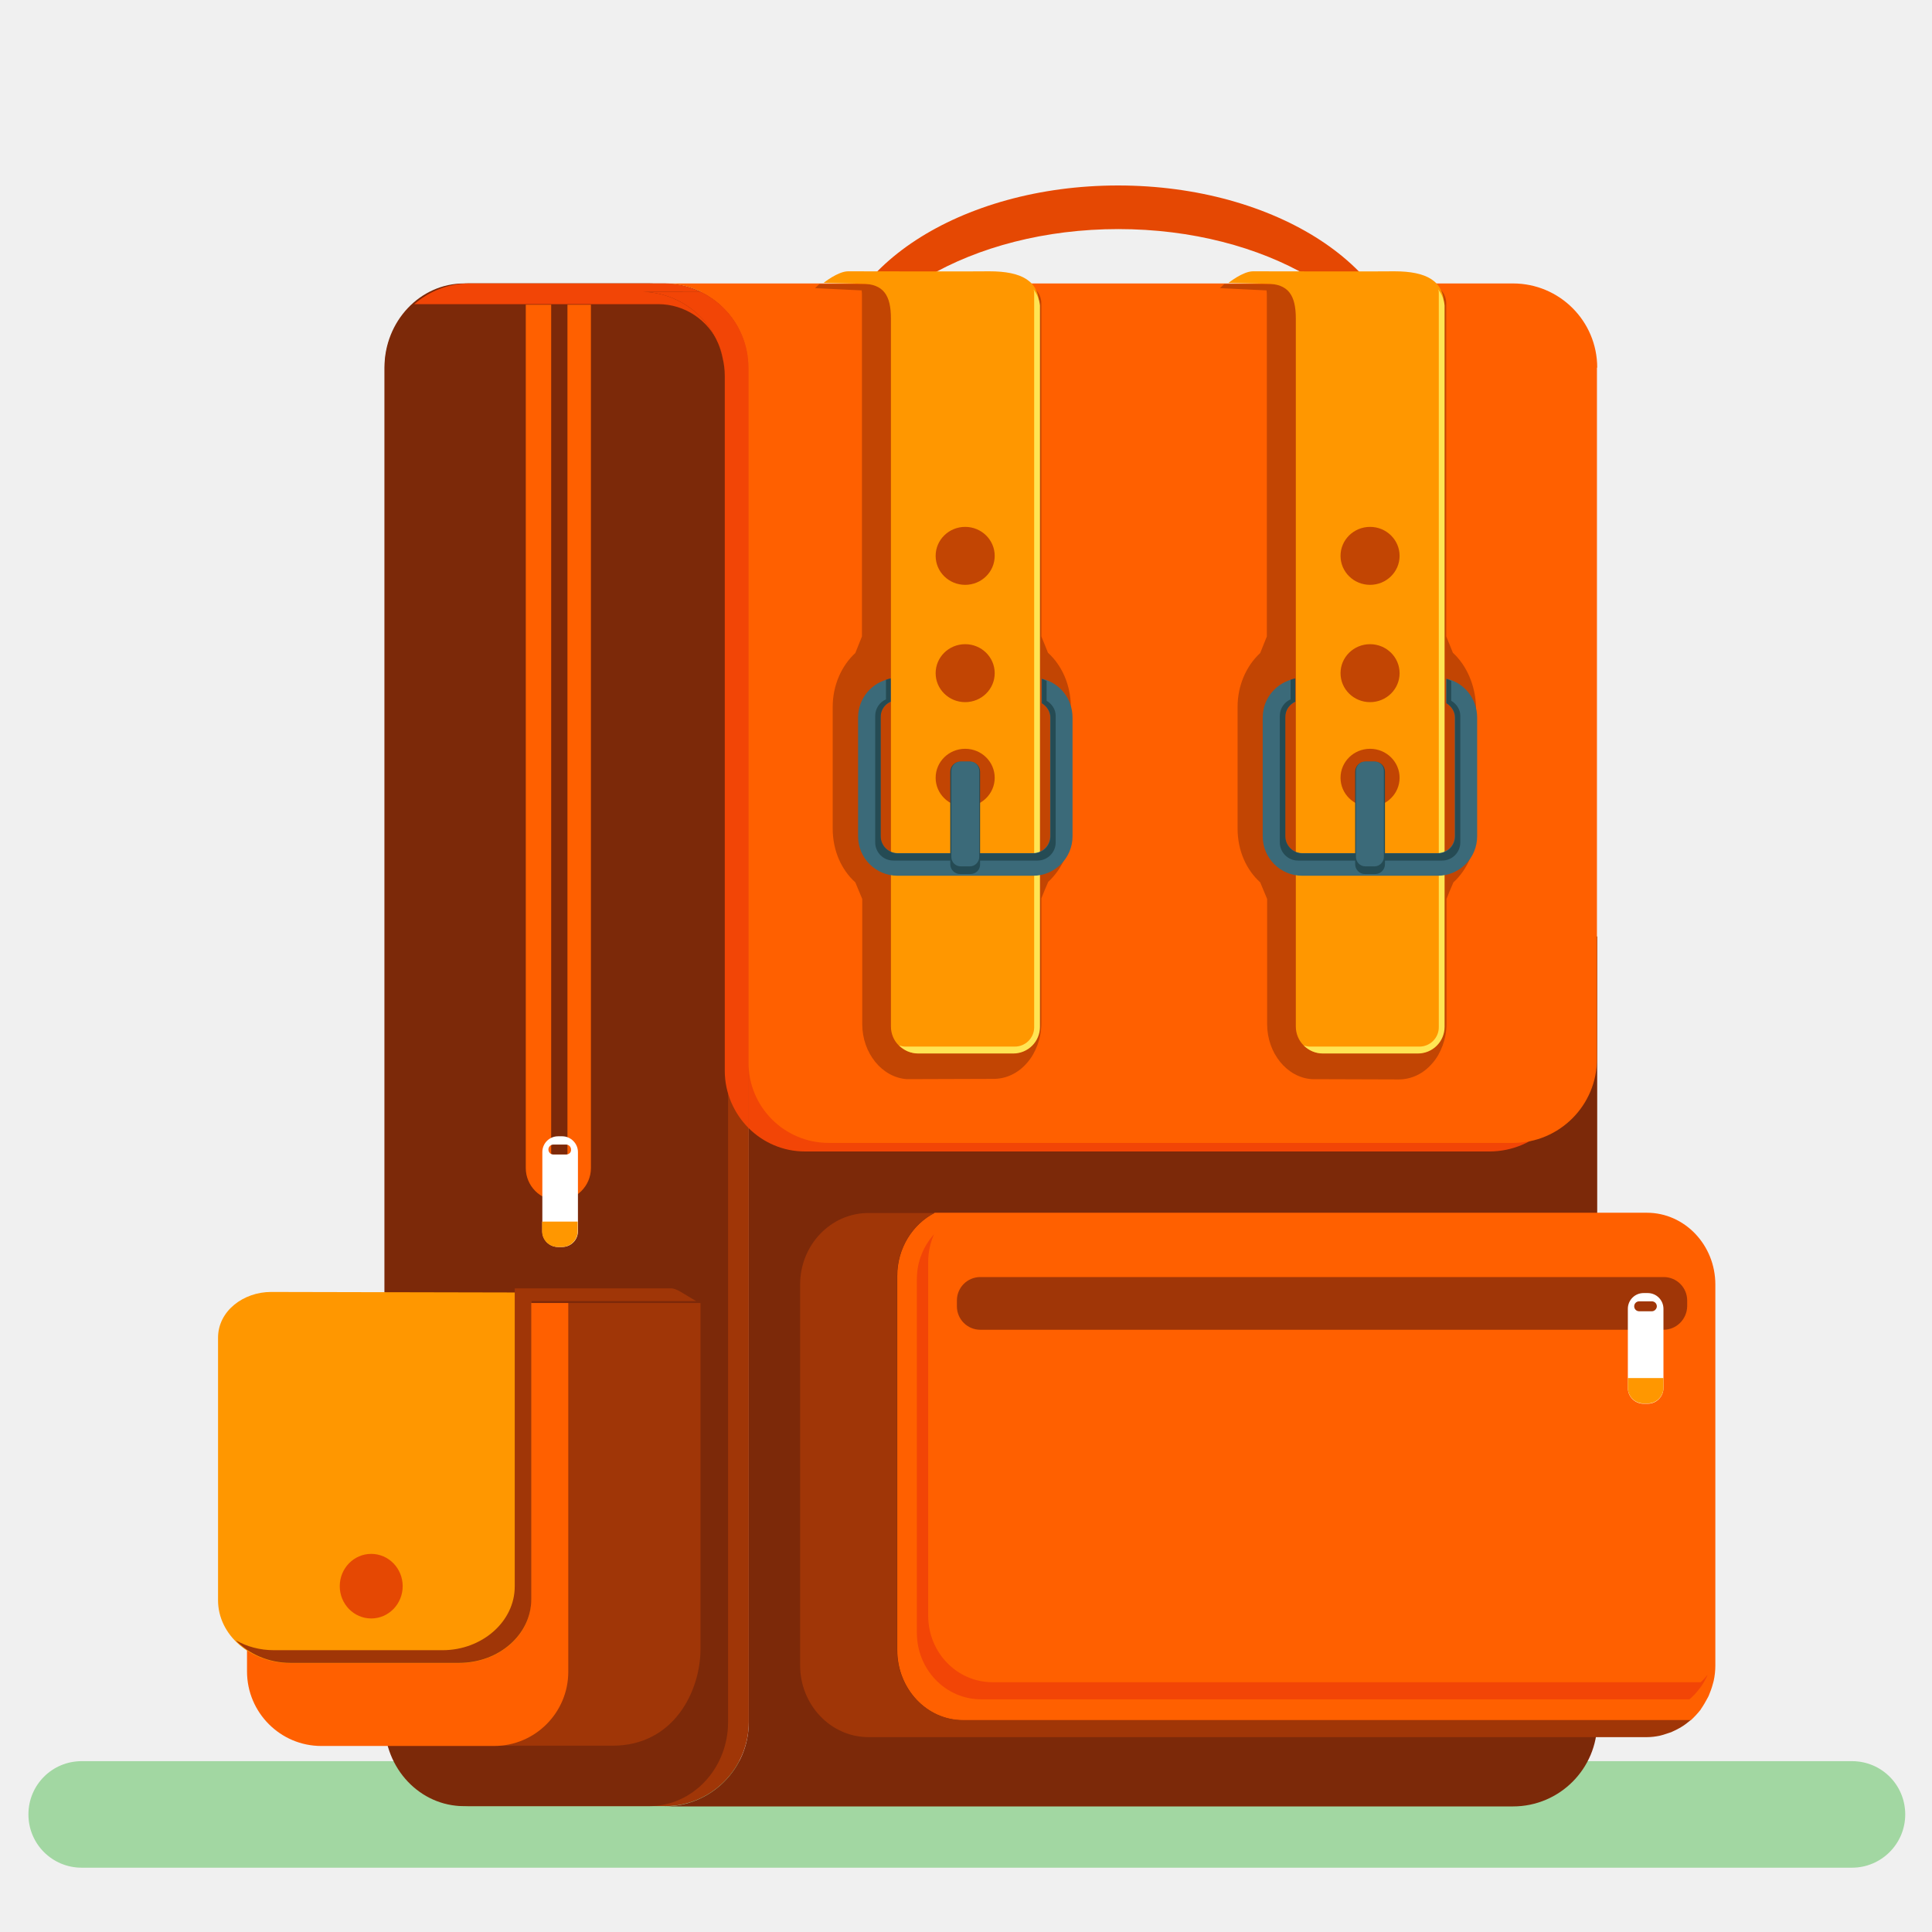
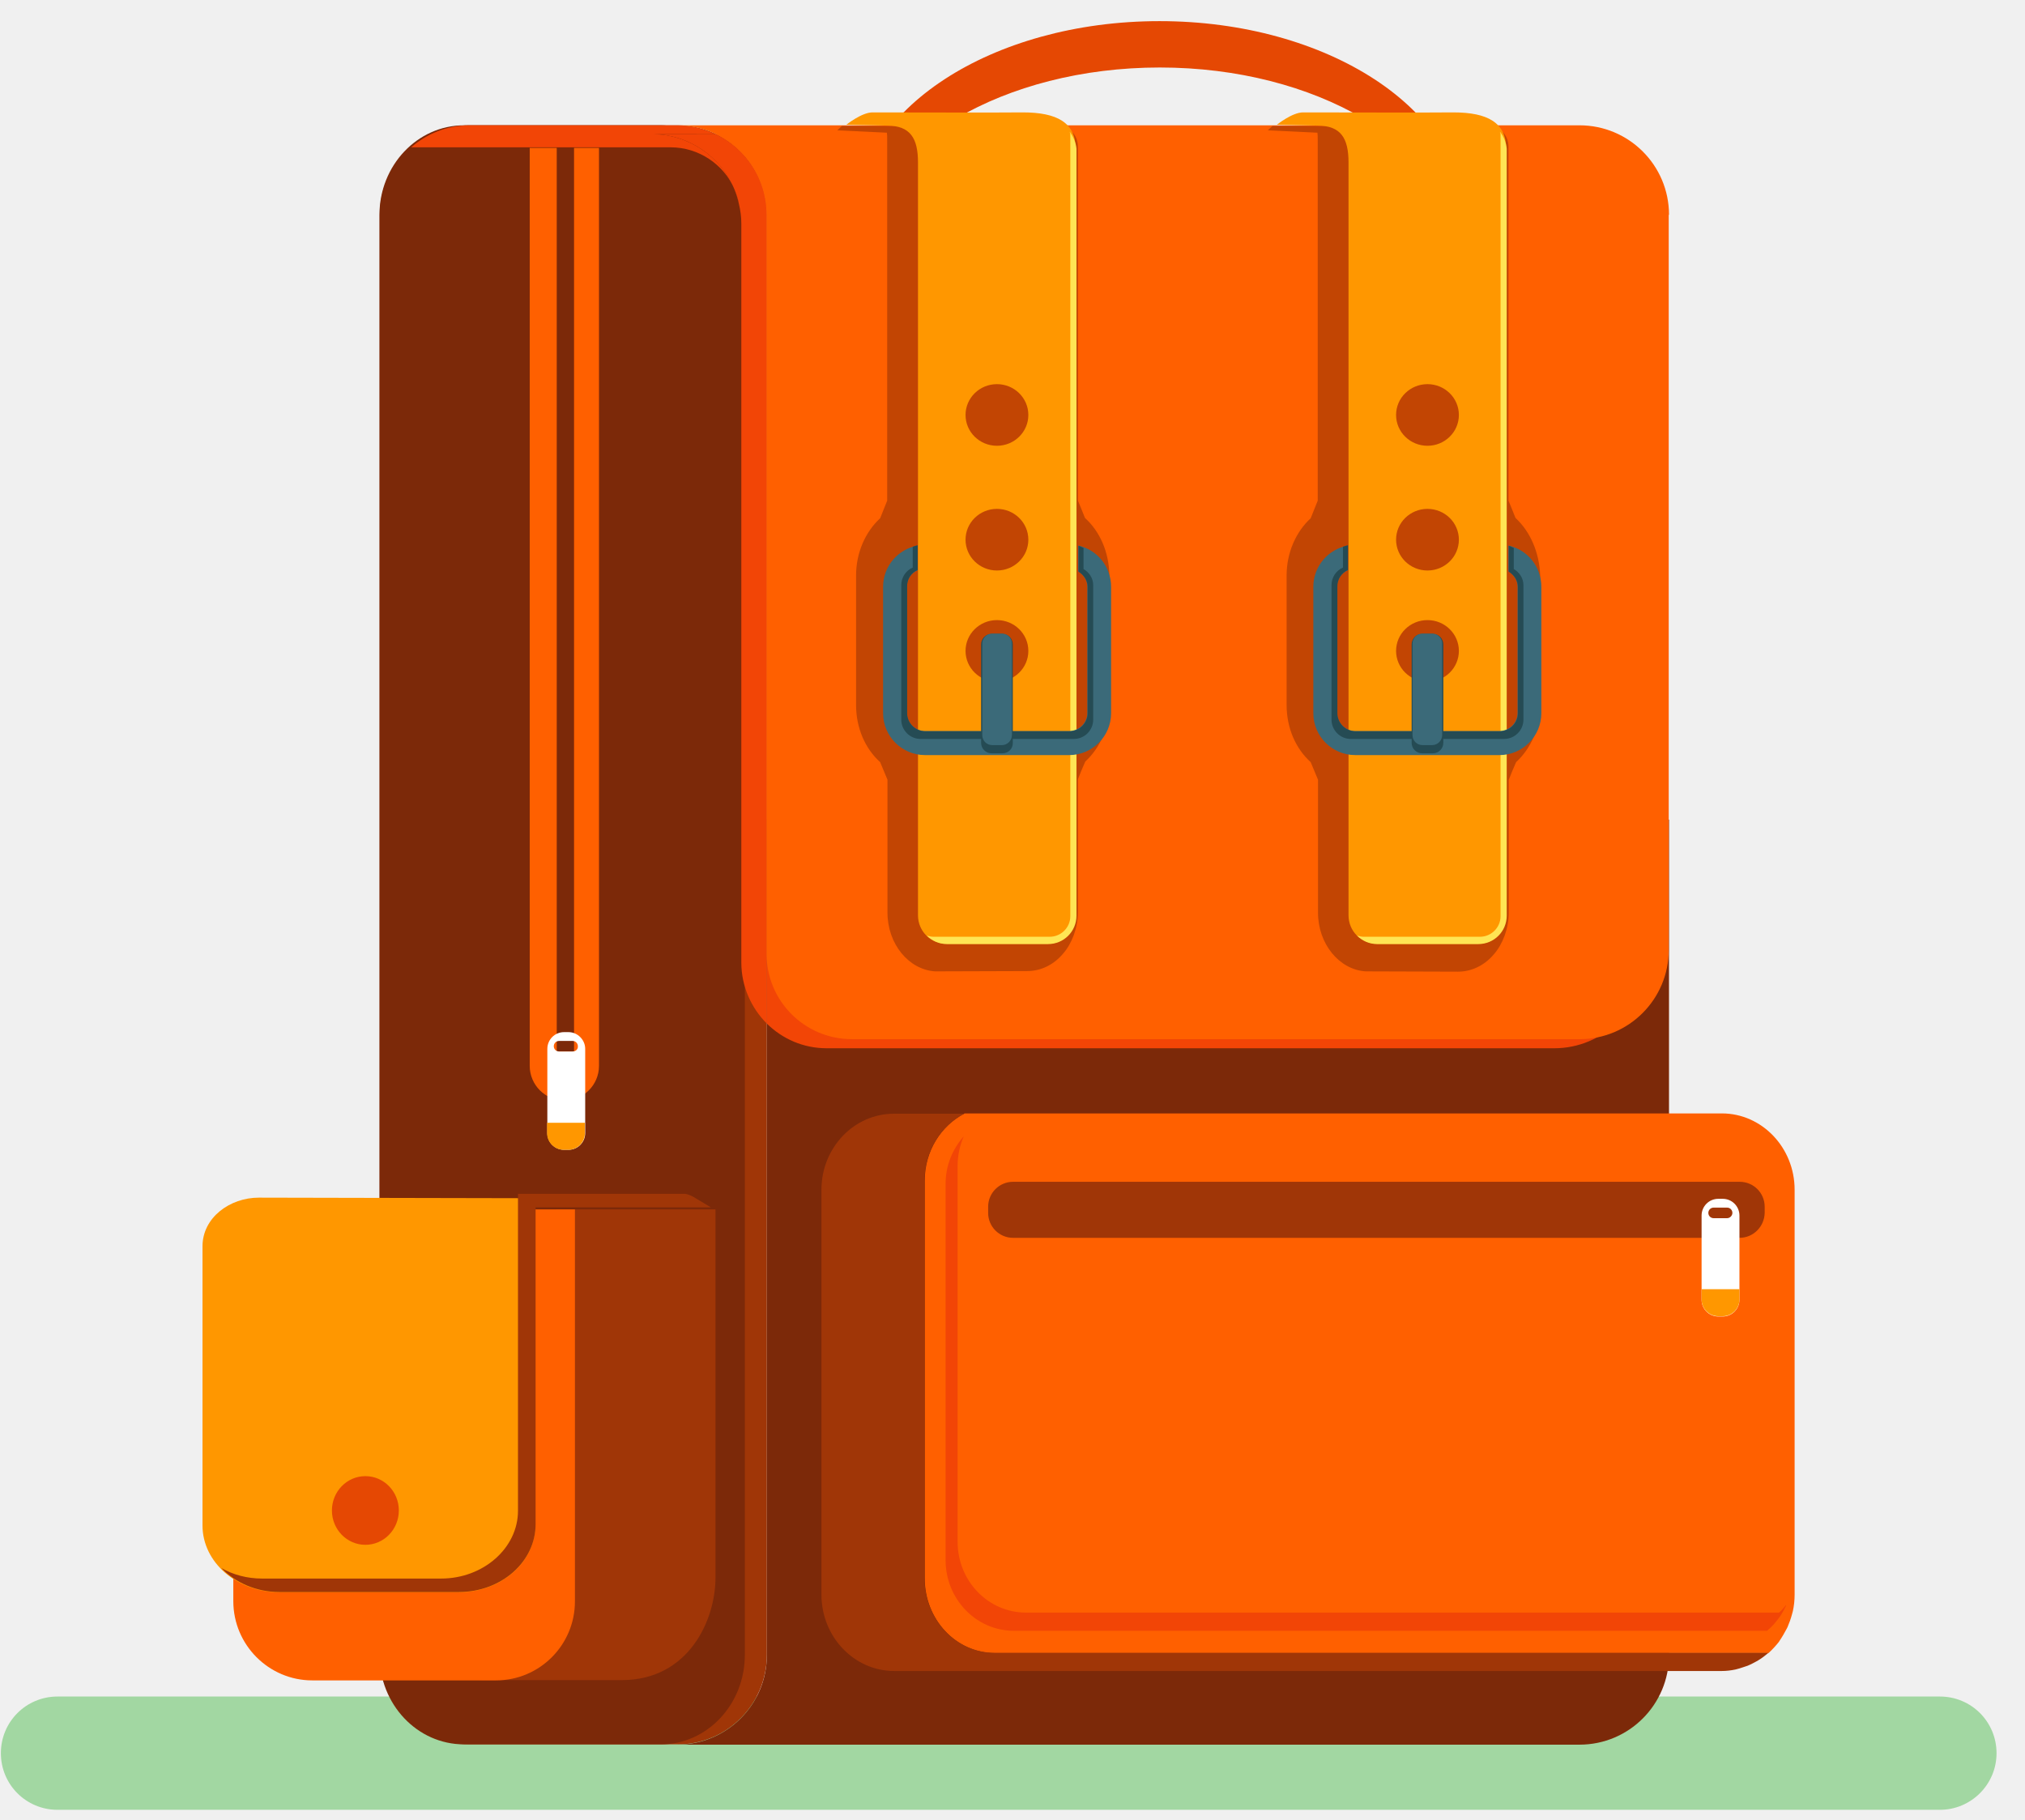
- <svg xmlns="http://www.w3.org/2000/svg" version="1.1" id="Layer_2" x="0px" y="0px" viewBox="0 0 70 70" style="enable-background:new 0 0 70 70;" xml:space="preserve">
-   <style type="text/css">
- 	.st0{fill:#A2D7A2;}
- 	.st1{fill:#E54803;}
- 	.st2{fill:#A03607;}
- 	.st3{fill:#7C2909;}
- 	.st4{fill:#FF6000;}
- 	.st5{fill:#FF9700;}
- 	.st6{fill:#F24506;}
- 	.st7{fill:#C24503;}
- 	.st8{fill:#FFE554;}
- 	.st9{fill:#3B6A79;}
- 	.st10{fill:#254B54;}
- 	.st11{fill:#FFFFFF;}
- </style>
-   <g>
-     <path class="st0" d="M67.1,67.67H2.96c-1.07,0-1.93-0.86-1.93-1.93l0,0c0-1.07,0.86-1.93,1.93-1.93H67.1   c1.07,0,1.93,0.86,1.93,1.93l0,0C69.03,66.81,68.16,67.67,67.1,67.67z" />
-     <g>
-       <path class="st1" d="M40.52,8.3c5.31,0,9.69,2.61,10.28,5.97c0.05-0.26,0.07-0.52,0.07-0.79c0-3.73-4.64-6.76-10.36-6.76    c-5.72,0-10.36,3.03-10.36,6.76c0,0.27,0.03,0.53,0.07,0.79C30.83,10.91,35.21,8.3,40.52,8.3z" />
-       <path class="st2" d="M27.13,62.39V13.32c0-1.69-1.37-3.05-3.05-3.05h-7.09c-1.69,0-3.05,1.37-3.05,3.05v49.07    c0,1.69,1.37,3.05,3.05,3.05h7.09C25.76,65.45,27.13,64.08,27.13,62.39z" />
-       <path class="st3" d="M26.38,62.39V13.32c0-1.69-1.29-3.05-2.88-3.05h-6.69c-1.59,0-2.88,1.37-2.88,3.05v49.07    c0,1.69,1.29,3.05,2.88,3.05h6.69C25.09,65.45,26.38,64.08,26.38,62.39z" />
-       <path class="st3" d="M27.13,33.93v28.47c0,1.69-1.37,3.05-3.05,3.05h30.74c1.69,0,3.05-1.37,3.05-3.05V33.93H27.13z" />
-       <path class="st2" d="M19.96,47.21v13.35c0,1.49-1.21,2.69-2.69,2.69h4.92c2.25,0,3.19-2.01,3.19-3.5V47.21H19.96z" />
-       <g>
-         <path class="st4" d="M11.64,63.26h6.26c1.49,0,2.69-1.21,2.69-2.69V47.21H8.95v13.35C8.95,62.05,10.16,63.26,11.64,63.26z" />
-       </g>
-       <g>
-         <path class="st5" d="M9.82,46.81c-0.99,0-1.92,0.68-1.92,1.66v9.51c0,1.26,1.18,2.28,2.62,2.28h6.1c1.45,0,2.62-1.02,2.62-2.28     V46.83L9.82,46.81z" />
-       </g>
-       <path class="st2" d="M24.77,46.87c-0.19-0.12-0.3-0.17-0.42-0.19h-5.7v10.8c0,1.27-1.18,2.31-2.62,2.31h-6.1    c-0.51,0-0.99-0.13-1.39-0.36c0.48,0.5,1.19,0.82,1.99,0.82h6.1c1.45,0,2.62-1.03,2.62-2.31v-10.8h5.97L24.77,46.87z" />
-       <g>
-         <path class="st6" d="M23.2,10.57h2.17c-0.39-0.18-0.83-0.3-1.29-0.3h-7.09c-0.76,0-1.45,0.29-1.98,0.75h8.84     c0.97,0,1.81,0.59,2.18,1.42C25.56,11.34,24.47,10.57,23.2,10.57z" />
-         <path class="st6" d="M26.18,12.96c-0.03-0.18-0.09-0.36-0.16-0.52C26.09,12.61,26.14,12.78,26.18,12.96z" />
-         <path class="st6" d="M53.94,10.57H25.37c1.04,0.49,1.76,1.54,1.76,2.76v27.55c0.53,0.52,1.24,0.84,2.04,0.84h24.79     c1.68,0,3.04-1.36,3.04-3.04V13.62C57,11.93,55.63,10.57,53.94,10.57z" />
-         <path class="st6" d="M25.37,10.57H23.2c1.27,0,2.36,0.77,2.82,1.87c0.07,0.16,0.13,0.34,0.16,0.52c0.05,0.21,0.08,0.43,0.08,0.66     V38.8c0,0.81,0.34,1.55,0.87,2.08V13.32C27.13,12.1,26.4,11.05,25.37,10.57z" />
-       </g>
-       <path class="st4" d="M57.87,13.32c0-1.69-1.37-3.05-3.05-3.05H24.07c1.69,0,3.05,1.37,3.05,3.05V38.5c0,1.61,1.3,2.91,2.91,2.91    h24.79c1.68,0,3.04-1.36,3.04-3.04V13.32z" />
-       <g>
-         <path class="st4" d="M61.88,61.5c0.01-0.02,0.02-0.04,0.03-0.06c0.06-0.14,0.11-0.28,0.15-0.43c0.01-0.04,0.02-0.07,0.03-0.11     c0.04-0.18,0.06-0.37,0.06-0.56v-13.8c0-1.43-1.11-2.6-2.48-2.6h-25.8c-0.8,0.41-1.36,1.28-1.36,2.29v13.55     c0,1.41,1.07,2.55,2.39,2.55h26.36l0,0c0.13-0.12,0.25-0.25,0.36-0.39c0-0.01,0.01-0.01,0.01-0.02     C61.72,61.79,61.8,61.65,61.88,61.5z" />
-         <path class="st6" d="M61.62,60.95L61.62,60.95l-25.66,0c-1.29,0-2.33-1.08-2.33-2.41V45.72c0-0.36,0.08-0.7,0.21-1     c-0.38,0.43-0.62,0.99-0.62,1.62v12.82c0,1.33,1.04,2.41,2.33,2.41h25.66l0,0c0.13-0.11,0.25-0.23,0.35-0.37     c0,0,0.01-0.01,0.01-0.01c0.1-0.12,0.18-0.26,0.25-0.4c0.01-0.02,0.02-0.04,0.03-0.06c0.01-0.01,0.01-0.03,0.01-0.04     C61.79,60.78,61.71,60.87,61.62,60.95z" />
-         <path class="st2" d="M28.99,46.54v13.8c0,1.43,1.11,2.6,2.48,2.6h28.2c0.16,0,0.31-0.02,0.46-0.05c0.09-0.02,0.18-0.05,0.27-0.08     c0.05-0.02,0.1-0.03,0.15-0.05c0.12-0.05,0.23-0.11,0.34-0.17c0.01-0.01,0.02-0.01,0.03-0.02c0.12-0.07,0.23-0.16,0.34-0.25l0,0     H34.89c-1.32,0-2.39-1.14-2.39-2.55V46.24c0-1.01,0.56-1.88,1.36-2.29h-2.4C30.1,43.95,28.99,45.11,28.99,46.54z" />
-       </g>
-       <g>
-         <g>
-           <path class="st7" d="M37.97,23.65c-0.08-0.21-0.16-0.39-0.24-0.59l0-12.07c0-0.39-0.31-0.7-0.7-0.7h-7.34l-0.16,0.15l1.65,0.08      c0.02,0,0.03,0,0.04,0c0.01,0.06,0.01,0.15,0.01,0.27l0,12.27c-0.08,0.21-0.16,0.39-0.24,0.6c-0.5,0.46-0.82,1.17-0.82,1.95      v4.41c0,0.79,0.31,1.49,0.82,1.95c0.09,0.21,0.16,0.39,0.25,0.6l0,4.53c0,1.06,0.72,1.94,1.62,2L36,39.09      c0.46,0,0.9-0.21,1.22-0.59c0.16-0.18,0.28-0.4,0.37-0.64c0.09-0.25,0.14-0.51,0.14-0.78l0-4.53c0.08-0.21,0.16-0.39,0.25-0.6      c0.5-0.46,0.82-1.16,0.82-1.95V25.6C38.79,24.82,38.48,24.11,37.97,23.65z" />
-         </g>
-         <g>
-           <path class="st5" d="M36.69,38.16h-3.44c-0.54,0-0.97-0.43-0.97-0.97V11.54c0-0.83-0.26-1.26-1.06-1.26l-1.38-0.03      c0,0,0.52-0.42,0.89-0.42c0.37,0,4.72,0.01,5.12,0c1.17,0,1.8,0.35,1.8,1.23v26.12C37.66,37.73,37.23,38.16,36.69,38.16z" />
-           <path class="st8" d="M37.45,10.49c0,0.03,0.02,0.05,0.02,0.08v26.65c0,0.39-0.32,0.7-0.7,0.7h-3.97c-0.08,0-0.15-0.02-0.22-0.04      c0.18,0.18,0.42,0.29,0.69,0.29h3.44c0.54,0,0.97-0.43,0.97-0.97V11.07C37.66,10.85,37.57,10.65,37.45,10.49z" />
-           <ellipse class="st7" cx="34.97" cy="28.18" rx="1.07" ry="1.05" />
-           <ellipse class="st7" cx="34.97" cy="24.39" rx="1.07" ry="1.05" />
-           <ellipse class="st7" cx="34.97" cy="20.14" rx="1.07" ry="1.05" />
-           <path class="st9" d="M37.74,24.59v0.88c0.18,0.11,0.31,0.3,0.31,0.52v4.3c0,0.34-0.28,0.62-0.62,0.62h-4.91      c-0.34,0-0.62-0.28-0.62-0.62v-4.3c0-0.25,0.15-0.47,0.37-0.56v-0.84c-0.67,0.12-1.18,0.7-1.18,1.41v4.3      c0,0.79,0.64,1.43,1.43,1.43h4.91c0.79,0,1.43-0.64,1.43-1.43v-4.3C38.86,25.3,38.38,24.73,37.74,24.59z" />
-           <path class="st10" d="M32.27,25.42v-0.84c-0.06,0.01-0.11,0.03-0.17,0.05v0.71c-0.23,0.1-0.39,0.33-0.39,0.6v4.58      c0,0.36,0.29,0.66,0.66,0.66h5.22c0.36,0,0.66-0.29,0.66-0.66v-4.58c0-0.24-0.14-0.44-0.33-0.55v-0.72      c-0.06-0.02-0.11-0.06-0.17-0.07v0.88c0.18,0.11,0.31,0.3,0.31,0.52v4.3c0,0.34-0.28,0.62-0.62,0.62h-4.91      c-0.34,0-0.62-0.28-0.62-0.62v-4.3C31.9,25.73,32.05,25.52,32.27,25.42z" />
-           <path class="st10" d="M35.15,31.67h-0.36c-0.2,0-0.36-0.16-0.36-0.36v-3.35c0-0.2,0.16-0.36,0.36-0.36h0.36      c0.2,0,0.36,0.16,0.36,0.36v3.35C35.52,31.51,35.36,31.67,35.15,31.67z" />
-           <path class="st9" d="M35.14,31.39h-0.33c-0.19,0-0.34-0.15-0.34-0.34v-3.12c0-0.19,0.15-0.34,0.34-0.34h0.33      c0.19,0,0.34,0.15,0.34,0.34v3.12C35.48,31.23,35.33,31.39,35.14,31.39z" />
-         </g>
-       </g>
-       <g>
-         <g>
-           <path class="st7" d="M52.64,23.65c-0.08-0.21-0.16-0.39-0.24-0.59l0-12.07c0-0.39-0.31-0.7-0.7-0.7h-7.34l-0.16,0.15l1.65,0.08      c0.02,0,0.03,0,0.04,0c0.01,0.06,0.01,0.15,0.01,0.27l0,12.27c-0.08,0.21-0.16,0.39-0.24,0.6c-0.5,0.46-0.82,1.17-0.82,1.95      v4.41c0,0.79,0.31,1.49,0.82,1.95c0.09,0.21,0.16,0.39,0.25,0.6l0,4.53c0,1.06,0.72,1.94,1.62,2l3.15,0.01      c0.46,0,0.9-0.21,1.22-0.59c0.16-0.18,0.28-0.4,0.37-0.64c0.09-0.25,0.14-0.51,0.14-0.78l0-4.53c0.08-0.21,0.16-0.39,0.25-0.6      c0.5-0.46,0.82-1.16,0.82-1.95V25.6C53.45,24.82,53.14,24.11,52.64,23.65z" />
-         </g>
-         <g>
-           <path class="st5" d="M51.36,38.16h-3.44c-0.54,0-0.97-0.43-0.97-0.97V11.54c0-0.83-0.26-1.26-1.06-1.26l-1.38-0.03      c0,0,0.52-0.42,0.89-0.42c0.37,0,4.72,0.01,5.12,0c1.17,0,1.8,0.35,1.8,1.23v26.12C52.32,37.73,51.89,38.16,51.36,38.16z" />
-           <path class="st8" d="M52.11,10.49c0,0.03,0.02,0.05,0.02,0.08v26.65c0,0.39-0.32,0.7-0.7,0.7h-3.97c-0.08,0-0.15-0.02-0.22-0.04      c0.18,0.18,0.42,0.29,0.69,0.29h3.44c0.54,0,0.97-0.43,0.97-0.97V11.07C52.32,10.85,52.24,10.65,52.11,10.49z" />
-           <ellipse class="st7" cx="49.64" cy="28.18" rx="1.07" ry="1.05" />
-           <ellipse class="st7" cx="49.64" cy="24.39" rx="1.07" ry="1.05" />
-           <ellipse class="st7" cx="49.64" cy="20.14" rx="1.07" ry="1.05" />
-           <path class="st9" d="M52.4,24.59v0.88c0.18,0.11,0.31,0.3,0.31,0.52v4.3c0,0.34-0.28,0.62-0.62,0.62h-4.91      c-0.34,0-0.62-0.28-0.62-0.62v-4.3c0-0.25,0.15-0.47,0.37-0.56v-0.84c-0.67,0.12-1.18,0.7-1.18,1.41v4.3      c0,0.79,0.64,1.43,1.43,1.43h4.91c0.79,0,1.43-0.64,1.43-1.43v-4.3C53.52,25.3,53.04,24.73,52.4,24.59z" />
-           <path class="st10" d="M46.93,25.42v-0.84c-0.06,0.01-0.11,0.03-0.17,0.05v0.71c-0.23,0.1-0.39,0.33-0.39,0.6v4.58      c0,0.36,0.29,0.66,0.66,0.66h5.22c0.36,0,0.66-0.29,0.66-0.66v-4.58c0-0.24-0.14-0.44-0.33-0.55v-0.72      c-0.06-0.02-0.11-0.06-0.17-0.07v0.88c0.18,0.11,0.31,0.3,0.31,0.52v4.3c0,0.34-0.28,0.62-0.62,0.62h-4.91      c-0.34,0-0.62-0.28-0.62-0.62v-4.3C46.56,25.73,46.72,25.52,46.93,25.42z" />
-           <path class="st10" d="M49.82,31.67h-0.36c-0.2,0-0.36-0.16-0.36-0.36v-3.35c0-0.2,0.16-0.36,0.36-0.36h0.36      c0.2,0,0.36,0.16,0.36,0.36v3.35C50.18,31.51,50.02,31.67,49.82,31.67z" />
-           <path class="st9" d="M49.8,31.39h-0.33c-0.19,0-0.34-0.15-0.34-0.34v-3.12c0-0.19,0.15-0.34,0.34-0.34h0.33      c0.19,0,0.34,0.15,0.34,0.34v3.12C50.14,31.23,49.99,31.39,49.8,31.39z" />
-         </g>
-       </g>
-       <path class="st4" d="M20.56,11.04v30.79h-0.59V11.04h-0.92v31.28c0,0.65,0.53,1.18,1.18,1.18s1.18-0.53,1.18-1.18V11.04H20.56z" />
-       <path class="st2" d="M60.27,48.18H35.52c-0.47,0-0.85-0.38-0.85-0.85v-0.21c0-0.47,0.38-0.85,0.85-0.85h24.76    c0.47,0,0.85,0.38,0.85,0.85v0.21C61.12,47.8,60.74,48.18,60.27,48.18z" />
-       <ellipse class="st1" cx="13.45" cy="57.47" rx="1.14" ry="1.17" />
-       <g>
-         <g>
-           <path class="st11" d="M20.37,41.17h-0.15c-0.32,0-0.57,0.26-0.57,0.57v2.87c0,0.32,0.26,0.57,0.57,0.57h0.15      c0.32,0,0.57-0.26,0.57-0.57v-2.87C20.94,41.43,20.68,41.17,20.37,41.17z M20.51,41.83h-0.46c-0.1,0-0.18-0.08-0.18-0.18      c0-0.1,0.08-0.18,0.18-0.18h0.46c0.1,0,0.18,0.08,0.18,0.18C20.7,41.75,20.62,41.83,20.51,41.83z" />
-         </g>
-         <path class="st5" d="M19.64,44.26v0.35c0,0.32,0.26,0.57,0.57,0.57h0.15c0.32,0,0.57-0.26,0.57-0.57v-0.35H19.64z" />
-       </g>
-       <g>
-         <g>
-           <path class="st11" d="M59.7,46.85h-0.15c-0.32,0-0.57,0.26-0.57,0.57v2.87c0,0.32,0.26,0.57,0.57,0.57h0.15      c0.32,0,0.57-0.26,0.57-0.57v-2.87C60.27,47.11,60.02,46.85,59.7,46.85z M59.85,47.51h-0.46c-0.1,0-0.18-0.08-0.18-0.18      c0-0.1,0.08-0.18,0.18-0.18h0.46c0.1,0,0.18,0.08,0.18,0.18C60.03,47.42,59.95,47.51,59.85,47.51z" />
-         </g>
-         <path class="st5" d="M58.98,49.93v0.35c0,0.32,0.26,0.57,0.57,0.57h0.15c0.32,0,0.57-0.26,0.57-0.57v-0.35H58.98z" />
-       </g>
-     </g>
-   </g>
+ <svg xmlns="http://www.w3.org/2000/svg" width="69" height="62" viewBox="0 0 69 62" fill="none">
+   <path d="M66.1 61.67H1.96C0.89 61.67 0.03 60.81 0.03 59.74C0.03 58.67 0.89 57.81 1.96 57.81H66.1C67.17 57.81 68.03 58.67 68.03 59.74C68.03 60.81 67.16 61.67 66.1 61.67Z" fill="#A2D7A2" />
+   <path d="M39.52 2.3C44.83 2.3 49.21 4.91 49.8 8.27C49.85 8.01 49.87 7.75 49.87 7.48C49.87 3.75 45.23 0.72 39.51 0.72C33.79 0.72 29.15 3.75 29.15 7.48C29.15 7.75 29.18 8.01 29.22 8.27C29.83 4.91 34.21 2.3 39.52 2.3Z" fill="#E54803" />
+   <path d="M26.13 56.39V7.32C26.13 5.63 24.76 4.27 23.08 4.27H15.99C14.3 4.27 12.94 5.64 12.94 7.32V56.39C12.94 58.08 14.31 59.44 15.99 59.44H23.08C24.76 59.45 26.13 58.08 26.13 56.39Z" fill="#A03607" />
+   <path d="M25.38 56.39V7.32C25.38 5.63 24.09 4.27 22.5 4.27H15.81C14.22 4.27 12.93 5.64 12.93 7.32V56.39C12.93 58.08 14.22 59.44 15.81 59.44H22.5C24.09 59.45 25.38 58.08 25.38 56.39Z" fill="#7C2909" />
+   <path d="M26.13 27.93V56.4C26.13 58.09 24.76 59.45 23.08 59.45H53.82C55.51 59.45 56.87 58.08 56.87 56.4V27.93H26.13Z" fill="#7C2909" />
+   <path d="M18.96 41.21V54.56C18.96 56.05 17.75 57.25 16.27 57.25H21.19C23.44 57.25 24.38 55.24 24.38 53.75V41.21H18.96Z" fill="#A03607" />
+   <path d="M10.64 57.26H16.9C18.39 57.26 19.59 56.05 19.59 54.57V41.21H7.95V54.56C7.95 56.05 9.16 57.26 10.64 57.26Z" fill="#FF6000" />
+   <path d="M8.82 40.81C7.83 40.81 6.9 41.49 6.9 42.47V51.98C6.9 53.24 8.08 54.26 9.52 54.26H15.62C17.07 54.26 18.24 53.24 18.24 51.98V40.83L8.82 40.81Z" fill="#FF9700" />
+   <path d="M23.77 40.87C23.58 40.75 23.47 40.7 23.35 40.68H17.65V51.48C17.65 52.75 16.47 53.79 15.03 53.79H8.93C8.42 53.79 7.94 53.66 7.54 53.43C8.02 53.93 8.73 54.25 9.53 54.25H15.63C17.08 54.25 18.25 53.22 18.25 51.94V41.14H24.22L23.77 40.87Z" fill="#A03607" />
+   <path d="M22.2 4.57H24.37C23.98 4.39 23.54 4.27 23.08 4.27H15.99C15.23 4.27 14.54 4.56 14.01 5.02H22.85C23.82 5.02 24.66 5.61 25.03 6.44C24.56 5.34 23.47 4.57 22.2 4.57Z" fill="#F24506" />
+   <path d="M25.18 6.96C25.15 6.78 25.09 6.6 25.02 6.44C25.09 6.61 25.14 6.78 25.18 6.96Z" fill="#F24506" />
+   <path d="M52.94 4.57H24.37C25.41 5.06 26.13 6.11 26.13 7.33V34.88C26.66 35.4 27.37 35.72 28.17 35.72H52.96C54.64 35.72 56 34.36 56 32.68V7.62C56 5.93 54.63 4.57 52.94 4.57Z" fill="#F24506" />
+   <path d="M24.37 4.57H22.2C23.47 4.57 24.56 5.34 25.02 6.44C25.09 6.6 25.15 6.78 25.18 6.96C25.23 7.17 25.26 7.39 25.26 7.62V32.8C25.26 33.61 25.6 34.35 26.13 34.88V7.32C26.13 6.1 25.4 5.05 24.37 4.57Z" fill="#F24506" />
+   <path d="M56.87 7.32C56.87 5.63 55.5 4.27 53.82 4.27H23.07C24.76 4.27 26.12 5.64 26.12 7.32V32.5C26.12 34.11 27.42 35.41 29.03 35.41H53.82C55.5 35.41 56.86 34.05 56.86 32.37V7.32H56.87Z" fill="#FF6000" />
+   <path d="M60.88 55.5C60.89 55.48 60.9 55.46 60.91 55.44C60.97 55.3 61.02 55.16 61.06 55.01C61.07 54.97 61.08 54.94 61.09 54.9C61.13 54.72 61.15 54.53 61.15 54.34V40.54C61.15 39.11 60.04 37.94 58.67 37.94H32.87C32.07 38.35 31.51 39.22 31.51 40.23V53.78C31.51 55.19 32.58 56.33 33.9 56.33H60.26C60.39 56.21 60.51 56.08 60.62 55.94C60.62 55.93 60.63 55.93 60.63 55.92C60.72 55.79 60.8 55.65 60.88 55.5Z" fill="#FF6000" />
+   <path d="M60.62 54.95H34.96C33.67 54.95 32.63 53.87 32.63 52.54V39.72C32.63 39.36 32.71 39.02 32.84 38.72C32.46 39.15 32.22 39.71 32.22 40.34V53.16C32.22 54.49 33.26 55.57 34.55 55.57H60.21C60.34 55.46 60.46 55.34 60.56 55.2L60.57 55.19C60.67 55.07 60.75 54.93 60.82 54.79C60.83 54.77 60.84 54.75 60.85 54.73C60.86 54.72 60.86 54.7 60.86 54.69C60.79 54.78 60.71 54.87 60.62 54.95Z" fill="#F24506" />
+   <path d="M27.99 40.54V54.34C27.99 55.77 29.1 56.94 30.47 56.94H58.67C58.83 56.94 58.98 56.92 59.13 56.89C59.22 56.87 59.31 56.84 59.4 56.81C59.45 56.79 59.5 56.78 59.55 56.76C59.67 56.71 59.78 56.65 59.89 56.59C59.9 56.58 59.91 56.58 59.92 56.57C60.04 56.5 60.15 56.41 60.26 56.32H33.89C32.57 56.32 31.5 55.18 31.5 53.77V40.24C31.5 39.23 32.06 38.36 32.86 37.95H30.46C29.1 37.95 27.99 39.11 27.99 40.54Z" fill="#A03607" />
+   <path d="M36.97 17.65C36.89 17.44 36.81 17.26 36.73 17.06V4.99C36.73 4.6 36.42 4.29 36.03 4.29H28.69L28.53 4.44L30.18 4.52C30.2 4.52 30.21 4.52 30.22 4.52C30.23 4.58 30.23 4.67 30.23 4.79V17.06C30.15 17.27 30.07 17.45 29.99 17.66C29.49 18.12 29.17 18.83 29.17 19.61V24.02C29.17 24.81 29.48 25.51 29.99 25.97C30.08 26.18 30.15 26.36 30.24 26.57V31.1C30.24 32.16 30.96 33.04 31.86 33.1L35 33.09C35.46 33.09 35.9 32.88 36.22 32.5C36.38 32.32 36.5 32.1 36.59 31.86C36.68 31.61 36.73 31.35 36.73 31.08V26.55C36.81 26.34 36.89 26.16 36.98 25.95C37.48 25.49 37.8 24.79 37.8 24V19.6C37.79 18.82 37.48 18.11 36.97 17.65Z" fill="#C24503" />
+   <path d="M35.69 32.16H32.25C31.71 32.16 31.28 31.73 31.28 31.19V5.54C31.28 4.71 31.02 4.28 30.22 4.28L28.84 4.25C28.84 4.25 29.36 3.83 29.73 3.83C30.1 3.83 34.45 3.84 34.85 3.83C36.02 3.83 36.65 4.18 36.65 5.06V31.18C36.66 31.73 36.23 32.16 35.69 32.16Z" fill="#FF9700" />
+   <path d="M36.45 4.49C36.45 4.52 36.47 4.54 36.47 4.57V31.22C36.47 31.61 36.15 31.92 35.77 31.92H31.8C31.72 31.92 31.65 31.9 31.58 31.88C31.76 32.06 32 32.17 32.27 32.17H35.71C36.25 32.17 36.68 31.74 36.68 31.2V5.07C36.66 4.85 36.57 4.65 36.45 4.49Z" fill="#FFE554" />
+   <path d="M33.97 23.23C34.561 23.23 35.04 22.76 35.04 22.18C35.04 21.6 34.561 21.13 33.97 21.13C33.379 21.13 32.9 21.6 32.9 22.18C32.9 22.76 33.379 23.23 33.97 23.23Z" fill="#C24503" />
+   <path d="M33.97 19.44C34.561 19.44 35.04 18.97 35.04 18.39C35.04 17.81 34.561 17.34 33.97 17.34C33.379 17.34 32.9 17.81 32.9 18.39C32.9 18.97 33.379 19.44 33.97 19.44Z" fill="#C24503" />
+   <path d="M33.97 15.19C34.561 15.19 35.04 14.72 35.04 14.14C35.04 13.56 34.561 13.09 33.97 13.09C33.379 13.09 32.9 13.56 32.9 14.14C32.9 14.72 33.379 15.19 33.97 15.19Z" fill="#C24503" />
+   <path d="M36.74 18.59V19.47C36.92 19.58 37.05 19.77 37.05 19.99V24.29C37.05 24.63 36.77 24.91 36.43 24.91H31.52C31.18 24.91 30.9 24.63 30.9 24.29V19.99C30.9 19.74 31.05 19.52 31.27 19.43V18.59C30.6 18.71 30.09 19.29 30.09 20V24.3C30.09 25.09 30.73 25.73 31.52 25.73H36.43C37.22 25.73 37.86 25.09 37.86 24.3V20C37.86 19.3 37.38 18.73 36.74 18.59Z" fill="#3B6A79" />
+   <path d="M31.27 19.42V18.58C31.21 18.59 31.16 18.61 31.1 18.63V19.34C30.87 19.44 30.71 19.67 30.71 19.94V24.52C30.71 24.88 31 25.18 31.37 25.18H36.59C36.95 25.18 37.25 24.89 37.25 24.52V19.94C37.25 19.7 37.11 19.5 36.92 19.39V18.67C36.86 18.65 36.81 18.61 36.75 18.6V19.48C36.93 19.59 37.06 19.78 37.06 20V24.3C37.06 24.64 36.78 24.92 36.44 24.92H31.53C31.19 24.92 30.91 24.64 30.91 24.3V20C30.9 19.73 31.05 19.52 31.27 19.42Z" fill="#254B54" />
+   <path d="M34.15 25.67H33.79C33.59 25.67 33.43 25.51 33.43 25.31V21.96C33.43 21.76 33.59 21.6 33.79 21.6H34.15C34.35 21.6 34.51 21.76 34.51 21.96V25.31C34.52 25.51 34.36 25.67 34.15 25.67Z" fill="#254B54" />
+   <path d="M34.14 25.39H33.81C33.62 25.39 33.47 25.24 33.47 25.05V21.93C33.47 21.74 33.62 21.59 33.81 21.59H34.14C34.33 21.59 34.48 21.74 34.48 21.93V25.05C34.48 25.23 34.33 25.39 34.14 25.39Z" fill="#3B6A79" />
+   <path d="M51.64 17.65C51.56 17.44 51.48 17.26 51.4 17.06V4.99C51.4 4.6 51.09 4.29 50.7 4.29H43.36L43.2 4.44L44.85 4.52C44.87 4.52 44.88 4.52 44.89 4.52C44.9 4.58 44.9 4.67 44.9 4.79V17.06C44.82 17.27 44.74 17.45 44.66 17.66C44.16 18.12 43.84 18.83 43.84 19.61V24.02C43.84 24.81 44.15 25.51 44.66 25.97C44.75 26.18 44.82 26.36 44.91 26.57V31.1C44.91 32.16 45.63 33.04 46.53 33.1L49.68 33.11C50.14 33.11 50.58 32.9 50.9 32.52C51.06 32.34 51.18 32.12 51.27 31.88C51.36 31.63 51.41 31.37 51.41 31.1V26.57C51.49 26.36 51.57 26.18 51.66 25.97C52.16 25.51 52.48 24.81 52.48 24.02V19.6C52.45 18.82 52.14 18.11 51.64 17.65Z" fill="#C24503" />
+   <path d="M50.36 32.16H46.92C46.38 32.16 45.95 31.73 45.95 31.19V5.54C45.95 4.71 45.69 4.28 44.89 4.28L43.51 4.25C43.51 4.25 44.03 3.83 44.4 3.83C44.77 3.83 49.12 3.84 49.52 3.83C50.69 3.83 51.32 4.18 51.32 5.06V31.18C51.32 31.73 50.89 32.16 50.36 32.16Z" fill="#FF9700" />
+   <path d="M51.11 4.49C51.11 4.52 51.13 4.54 51.13 4.57V31.22C51.13 31.61 50.81 31.92 50.43 31.92H46.46C46.38 31.92 46.31 31.9 46.24 31.88C46.42 32.06 46.66 32.17 46.93 32.17H50.37C50.91 32.17 51.34 31.74 51.34 31.2V5.07C51.32 4.85 51.24 4.65 51.11 4.49Z" fill="#FFE554" />
+   <path d="M48.64 23.23C49.231 23.23 49.71 22.76 49.71 22.18C49.71 21.6 49.231 21.13 48.64 21.13C48.049 21.13 47.57 21.6 47.57 22.18C47.57 22.76 48.049 23.23 48.64 23.23Z" fill="#C24503" />
+   <path d="M48.64 19.44C49.231 19.44 49.71 18.97 49.71 18.39C49.71 17.81 49.231 17.34 48.64 17.34C48.049 17.34 47.57 17.81 47.57 18.39C47.57 18.97 48.049 19.44 48.64 19.44Z" fill="#C24503" />
+   <path d="M48.64 15.19C49.231 15.19 49.71 14.72 49.71 14.14C49.71 13.56 49.231 13.09 48.64 13.09C48.049 13.09 47.57 13.56 47.57 14.14C47.57 14.72 48.049 15.19 48.64 15.19Z" fill="#C24503" />
+   <path d="M51.4 18.59V19.47C51.58 19.58 51.71 19.77 51.71 19.99V24.29C51.71 24.63 51.43 24.91 51.09 24.91H46.18C45.84 24.91 45.56 24.63 45.56 24.29V19.99C45.56 19.74 45.71 19.52 45.93 19.43V18.59C45.26 18.71 44.75 19.29 44.75 20V24.3C44.75 25.09 45.39 25.73 46.18 25.73H51.09C51.88 25.73 52.52 25.09 52.52 24.3V20C52.52 19.3 52.04 18.73 51.4 18.59Z" fill="#3B6A79" />
+   <path d="M45.93 19.42V18.58C45.87 18.59 45.82 18.61 45.76 18.63V19.34C45.53 19.44 45.37 19.67 45.37 19.94V24.52C45.37 24.88 45.66 25.18 46.03 25.18H51.25C51.61 25.18 51.91 24.89 51.91 24.52V19.94C51.91 19.7 51.77 19.5 51.58 19.39V18.67C51.52 18.65 51.47 18.61 51.41 18.6V19.48C51.59 19.59 51.72 19.78 51.72 20V24.3C51.72 24.64 51.44 24.92 51.1 24.92H46.19C45.85 24.92 45.57 24.64 45.57 24.3V20C45.56 19.73 45.72 19.52 45.93 19.42Z" fill="#254B54" />
+   <path d="M48.82 25.67H48.46C48.26 25.67 48.1 25.51 48.1 25.31V21.96C48.1 21.76 48.26 21.6 48.46 21.6H48.82C49.02 21.6 49.18 21.76 49.18 21.96V25.31C49.18 25.51 49.02 25.67 48.82 25.67Z" fill="#254B54" />
+   <path d="M48.8 25.39H48.47C48.28 25.39 48.13 25.24 48.13 25.05V21.93C48.13 21.74 48.28 21.59 48.47 21.59H48.8C48.99 21.59 49.14 21.74 49.14 21.93V25.05C49.14 25.23 48.99 25.39 48.8 25.39Z" fill="#3B6A79" />
+   <path d="M19.56 5.04V35.83H18.97V5.04H18.05V36.32C18.05 36.97 18.58 37.5 19.23 37.5C19.88 37.5 20.41 36.97 20.41 36.32V5.04H19.56Z" fill="#FF6000" />
+   <path d="M59.27 42.18H34.52C34.05 42.18 33.67 41.8 33.67 41.33V41.12C33.67 40.65 34.05 40.27 34.52 40.27H59.28C59.75 40.27 60.13 40.65 60.13 41.12V41.33C60.12 41.8 59.74 42.18 59.27 42.18Z" fill="#A03607" />
+   <path d="M12.45 52.64C13.08 52.64 13.59 52.116 13.59 51.47C13.59 50.824 13.08 50.3 12.45 50.3C11.82 50.3 11.31 50.824 11.31 51.47C11.31 52.116 11.82 52.64 12.45 52.64Z" fill="#E54803" />
+   <path d="M19.37 35.17H19.22C18.9 35.17 18.65 35.43 18.65 35.74V38.61C18.65 38.93 18.91 39.18 19.22 39.18H19.37C19.69 39.18 19.94 38.92 19.94 38.61V35.74C19.94 35.43 19.68 35.17 19.37 35.17ZM19.51 35.83H19.05C18.95 35.83 18.87 35.75 18.87 35.65C18.87 35.55 18.95 35.47 19.05 35.47H19.51C19.61 35.47 19.69 35.55 19.69 35.65C19.7 35.75 19.62 35.83 19.51 35.83Z" fill="white" />
+   <path d="M18.64 38.26V38.61C18.64 38.93 18.9 39.18 19.21 39.18H19.36C19.68 39.18 19.93 38.92 19.93 38.61V38.26H18.64Z" fill="#FF9700" />
+   <path d="M58.7 40.85H58.55C58.23 40.85 57.98 41.11 57.98 41.42V44.29C57.98 44.61 58.24 44.86 58.55 44.86H58.7C59.02 44.86 59.27 44.6 59.27 44.29V41.42C59.27 41.11 59.02 40.85 58.7 40.85ZM58.85 41.51H58.39C58.29 41.51 58.21 41.43 58.21 41.33C58.21 41.23 58.29 41.15 58.39 41.15H58.85C58.95 41.15 59.03 41.23 59.03 41.33C59.03 41.42 58.95 41.51 58.85 41.51Z" fill="white" />
+   <path d="M57.98 43.93V44.28C57.98 44.6 58.24 44.85 58.55 44.85H58.7C59.02 44.85 59.27 44.59 59.27 44.28V43.93H57.98Z" fill="#FF9700" />
</svg>
